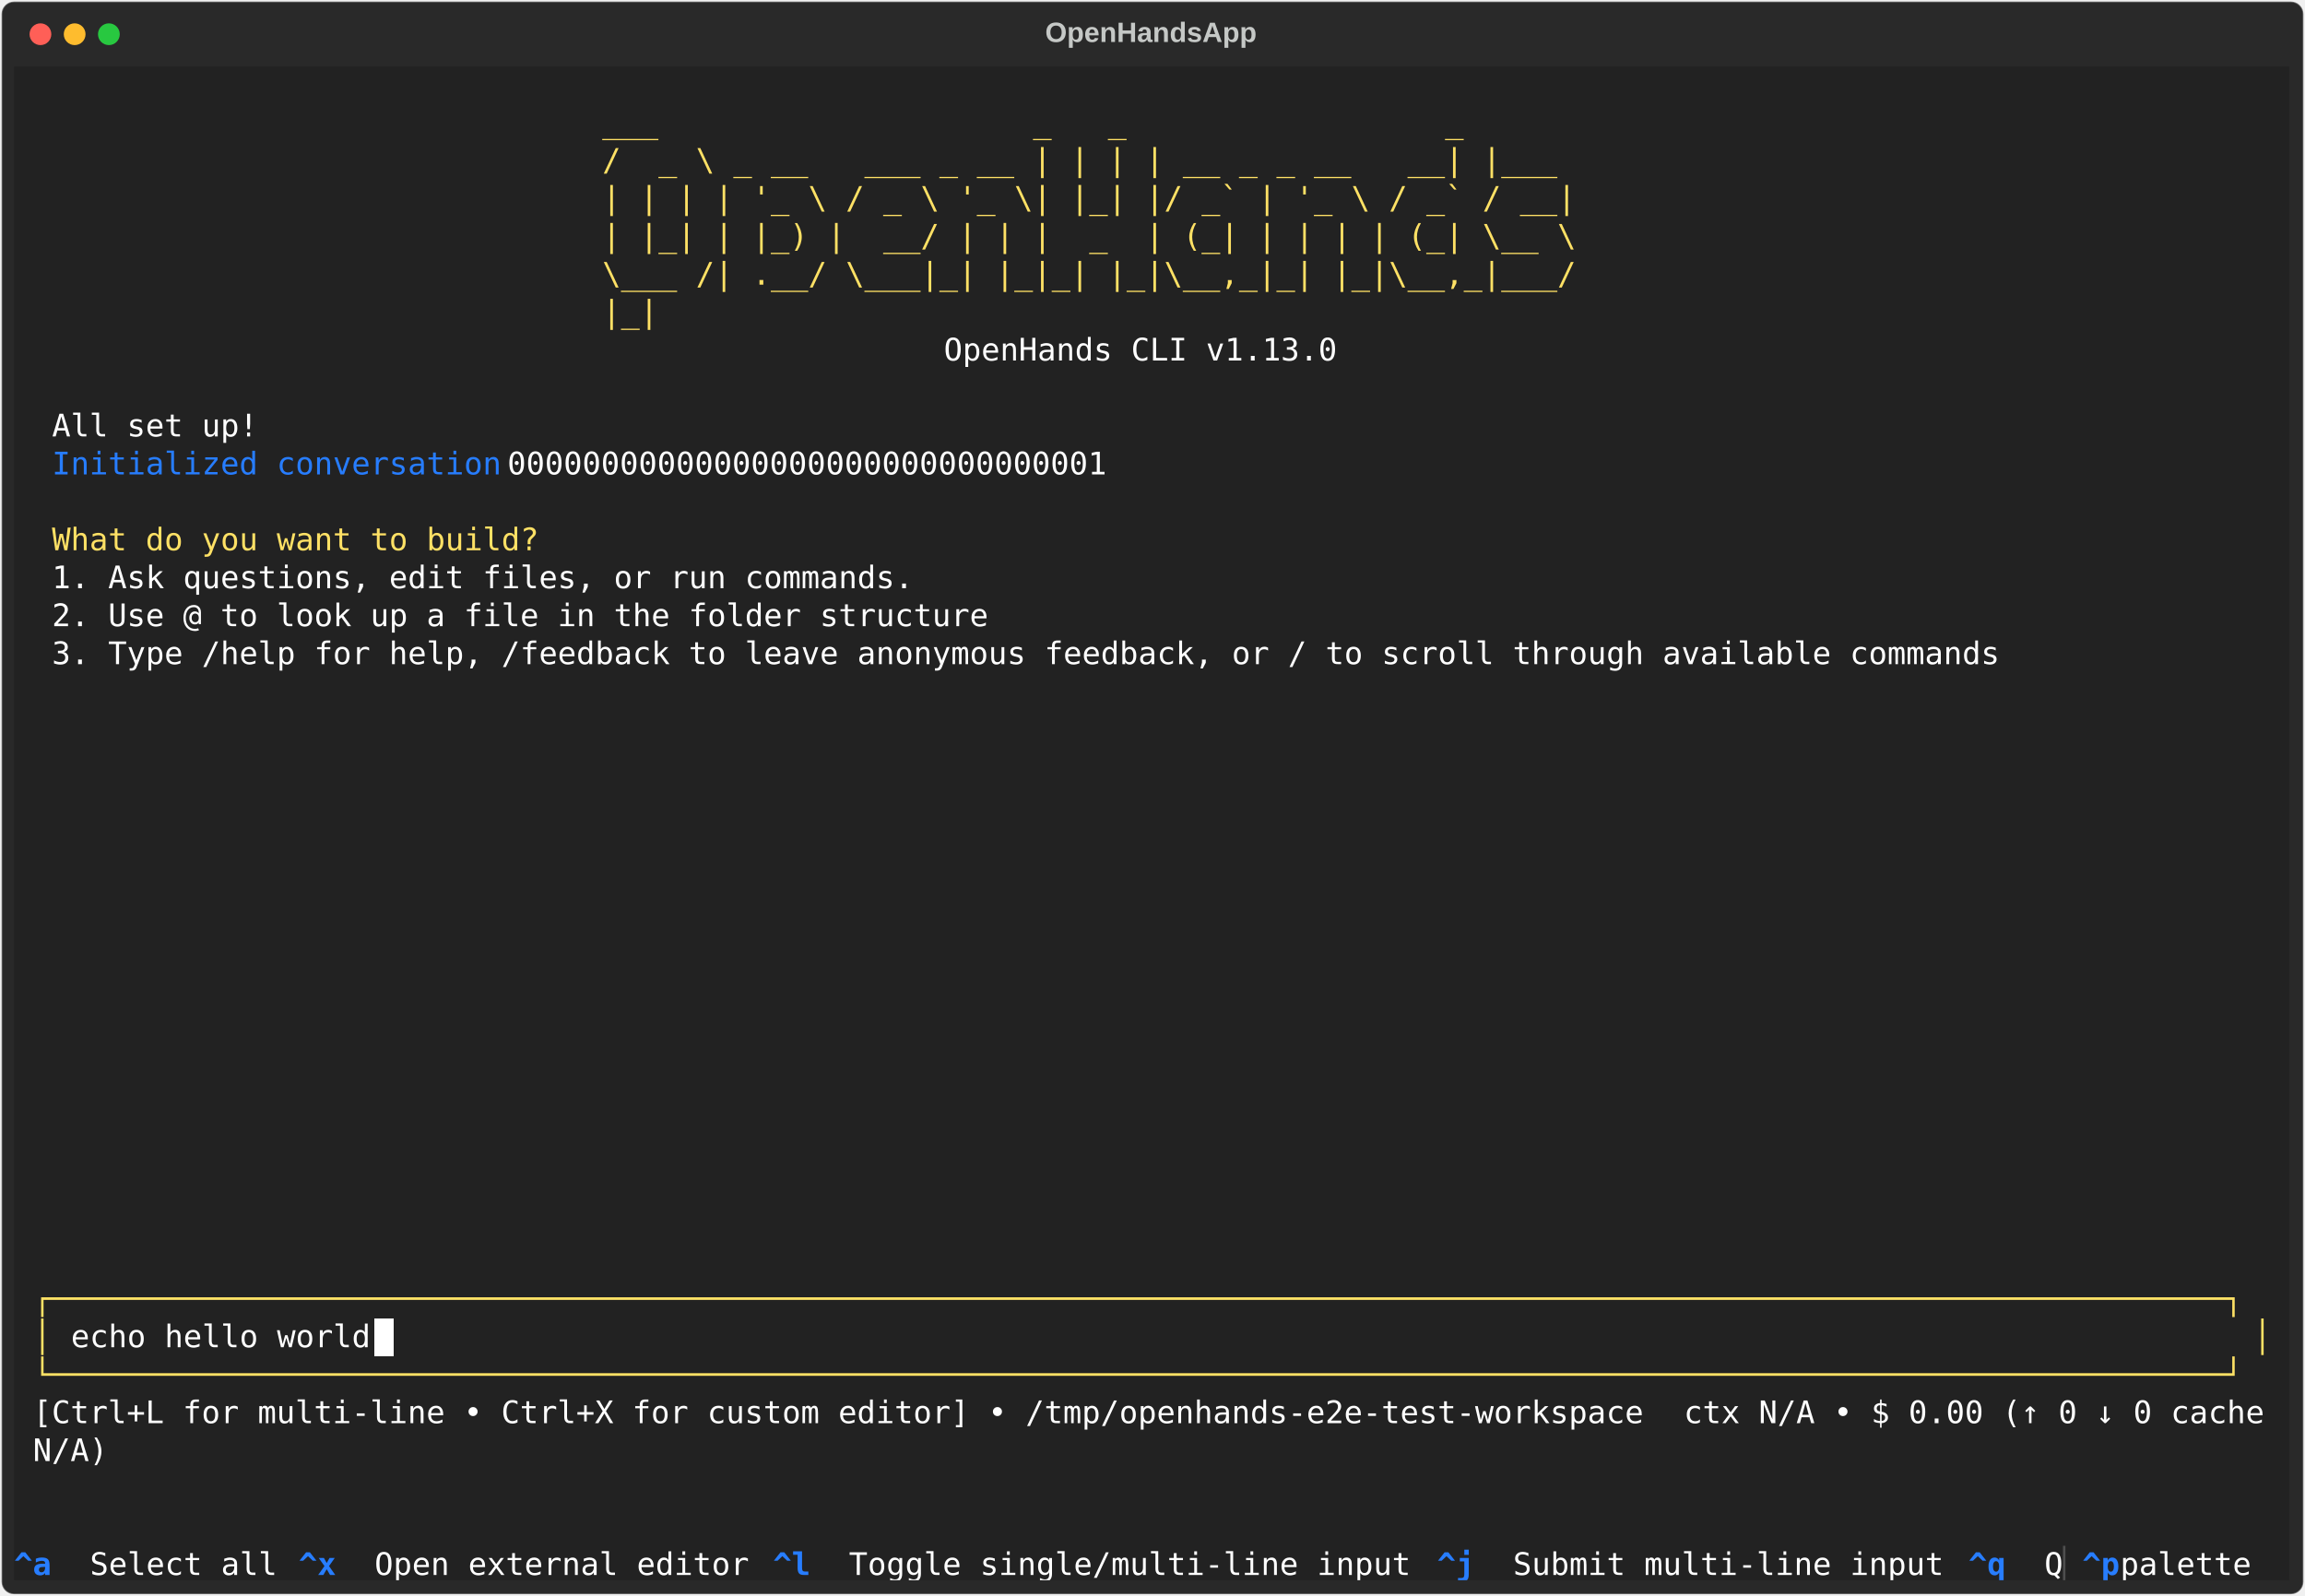
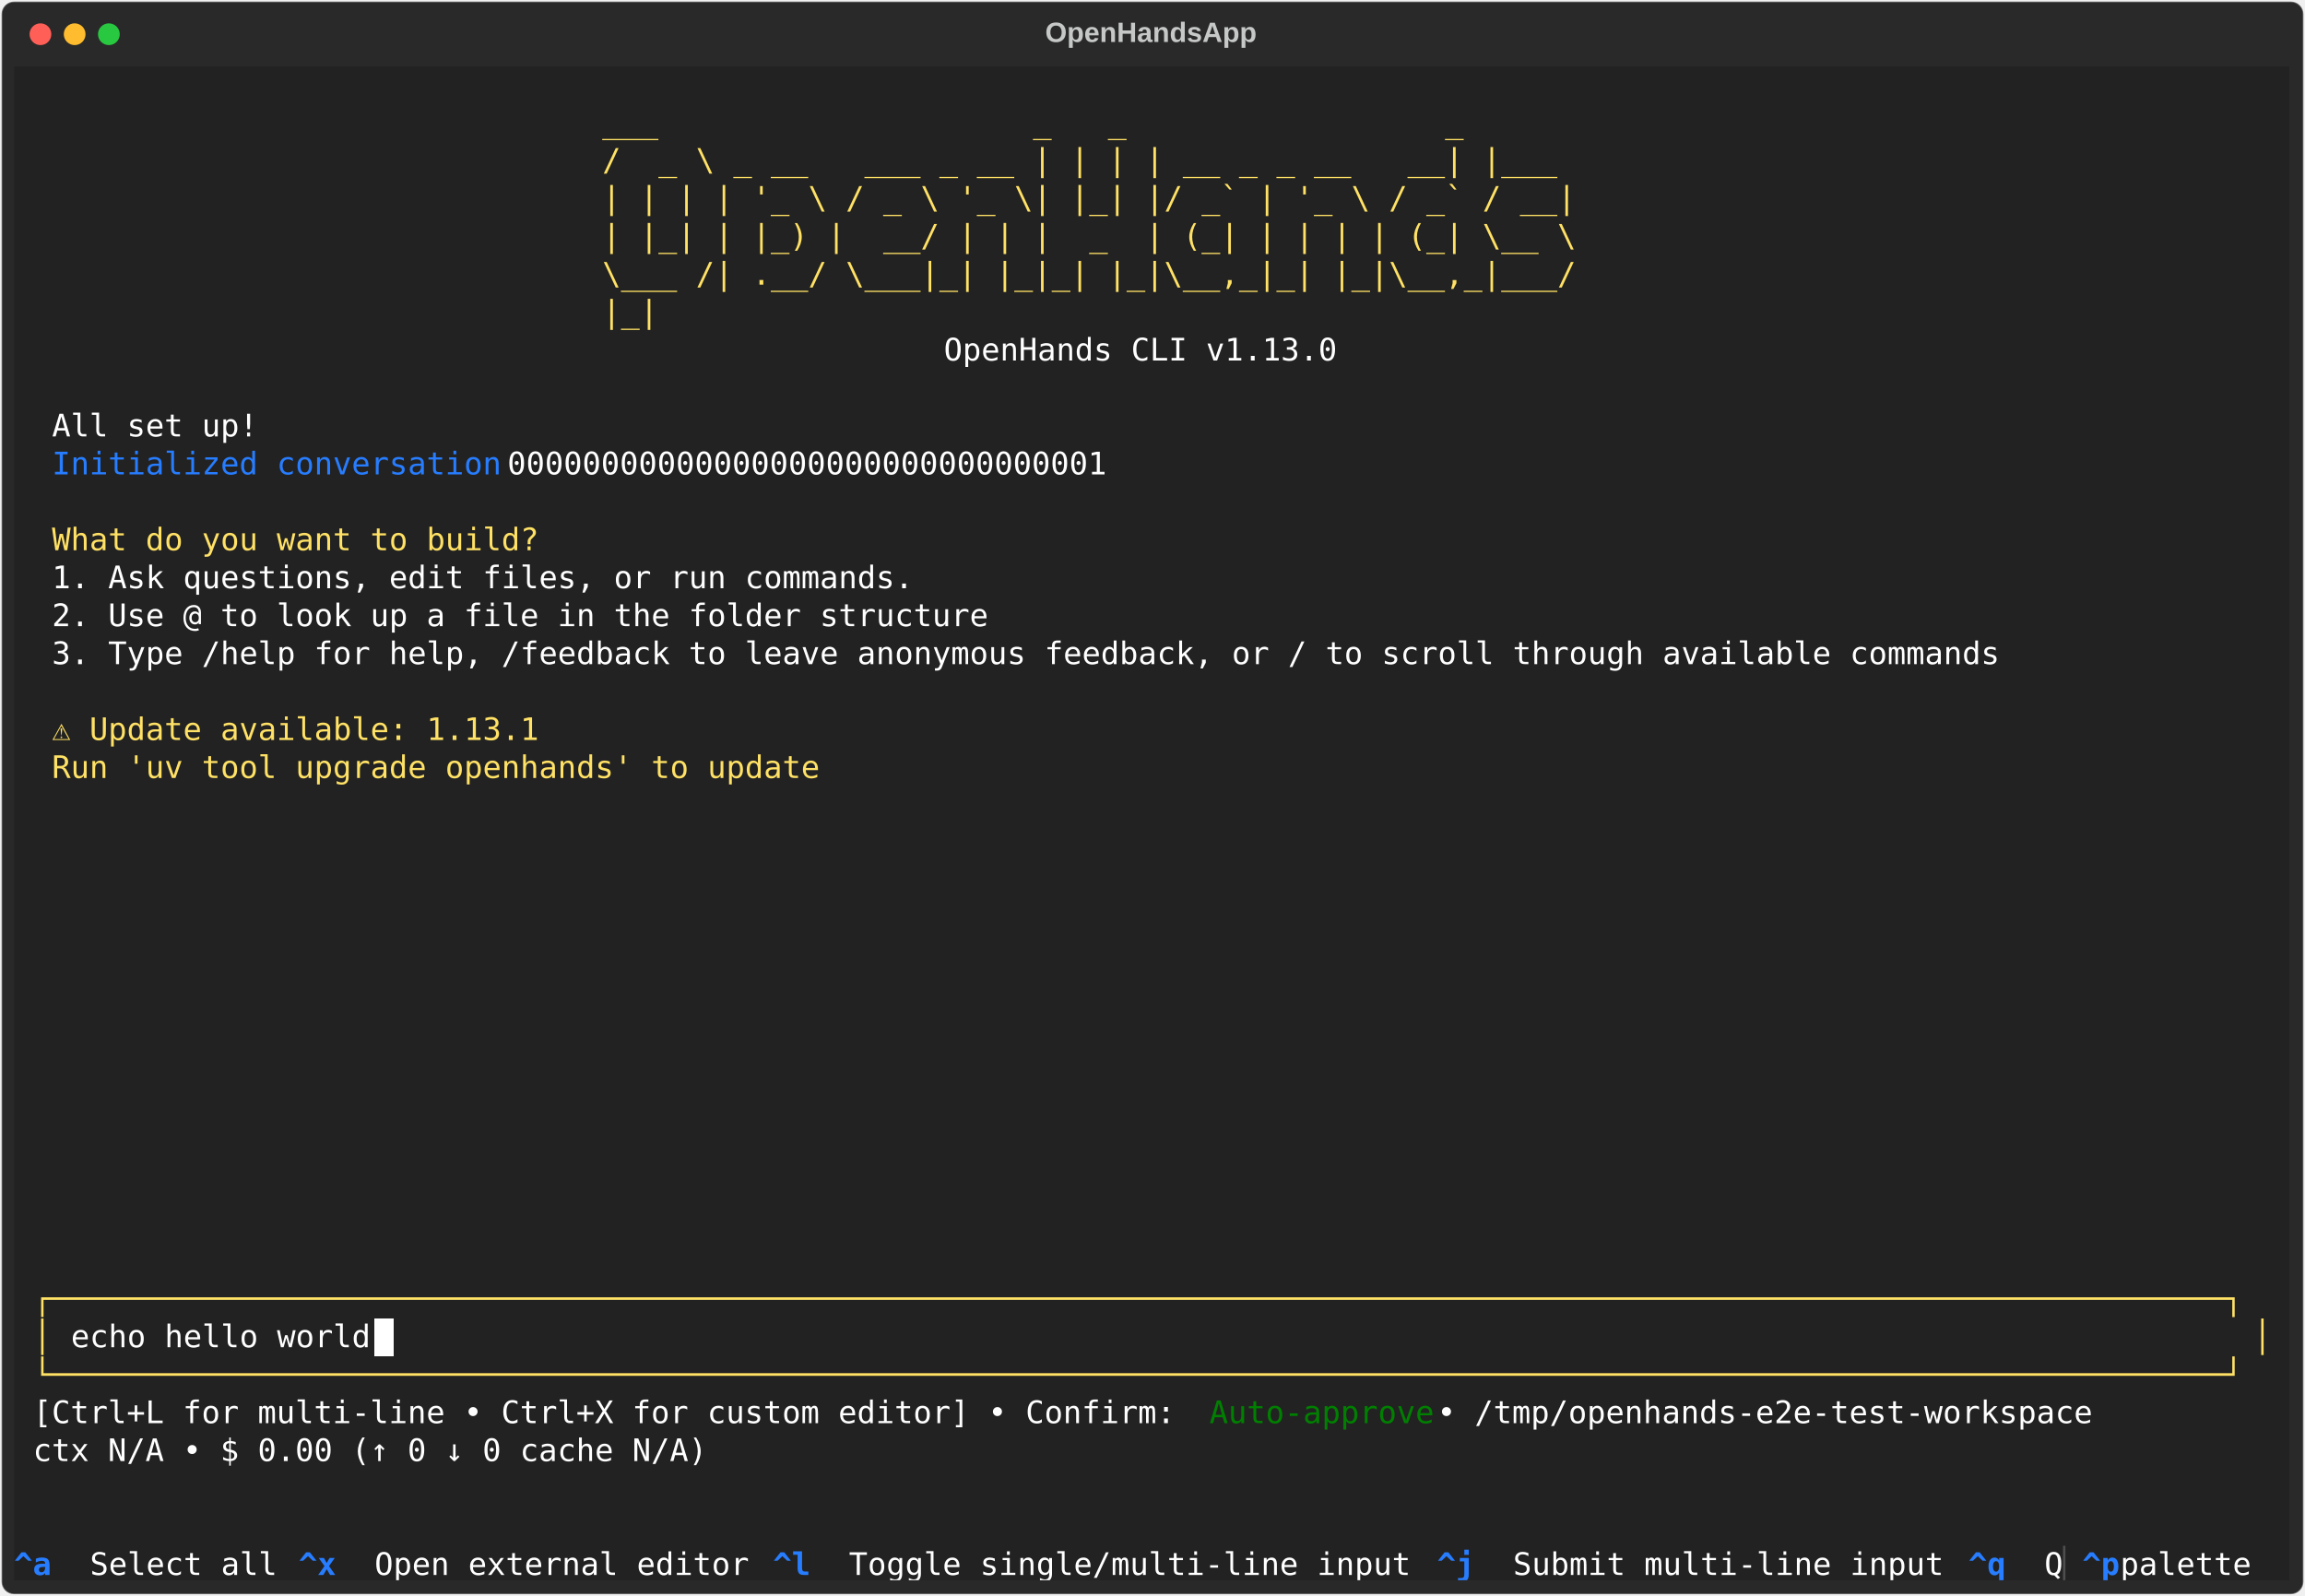
<svg xmlns="http://www.w3.org/2000/svg" class="rich-terminal" viewBox="0 0 1482 1026.0">
  <style>

    @font-face {
        font-family: "Fira Code";
        src: local("FiraCode-Regular"),
                url("https://cdnjs.cloudflare.com/ajax/libs/firacode/6.2.0/woff2/FiraCode-Regular.woff2") format("woff2"),
                url("https://cdnjs.cloudflare.com/ajax/libs/firacode/6.2.0/woff/FiraCode-Regular.woff") format("woff");
        font-style: normal;
        font-weight: 400;
    }
    @font-face {
        font-family: "Fira Code";
        src: local("FiraCode-Bold"),
                url("https://cdnjs.cloudflare.com/ajax/libs/firacode/6.2.0/woff2/FiraCode-Bold.woff2") format("woff2"),
                url("https://cdnjs.cloudflare.com/ajax/libs/firacode/6.2.0/woff/FiraCode-Bold.woff") format("woff");
        font-style: bold;
        font-weight: 700;
    }

    .terminal-matrix {
        font-family: Fira Code, monospace;
        font-size: 20px;
        line-height: 24.4px;
        font-variant-east-asian: full-width;
    }

    .terminal-title {
        font-size: 18px;
        font-weight: bold;
        font-family: arial;
    }

    .terminal-r1 { fill: #c5c8c6 }
.terminal-r2 { fill: #ffe165 }
.terminal-r3 { fill: #ffffff }
.terminal-r4 { fill: #277dff }
.terminal-r5 { fill: #fee165 }
.terminal-r6 { fill: #222222 }
- .terminal-r7 { fill: #277dff;font-weight: bold }
- .terminal-r8 { fill: #4e4e4e }
+ .terminal-r7 { fill: #008000 }
+ .terminal-r8 { fill: #277dff;font-weight: bold }
+ .terminal-r9 { fill: #4e4e4e }
    </style>
  <defs>
    <clipPath id="terminal-clip-terminal">
      <rect x="0" y="0" width="1463.0" height="975.0" />
    </clipPath>
    <clipPath id="terminal-line-0">
      <rect x="0" y="1.5" width="1464" height="24.65" />
    </clipPath>
    <clipPath id="terminal-line-1">
      <rect x="0" y="25.9" width="1464" height="24.65" />
    </clipPath>
    <clipPath id="terminal-line-2">
      <rect x="0" y="50.3" width="1464" height="24.65" />
    </clipPath>
    <clipPath id="terminal-line-3">
      <rect x="0" y="74.7" width="1464" height="24.65" />
    </clipPath>
    <clipPath id="terminal-line-4">
      <rect x="0" y="99.1" width="1464" height="24.65" />
    </clipPath>
    <clipPath id="terminal-line-5">
      <rect x="0" y="123.5" width="1464" height="24.65" />
    </clipPath>
    <clipPath id="terminal-line-6">
      <rect x="0" y="147.9" width="1464" height="24.65" />
    </clipPath>
    <clipPath id="terminal-line-7">
      <rect x="0" y="172.3" width="1464" height="24.65" />
    </clipPath>
    <clipPath id="terminal-line-8">
      <rect x="0" y="196.7" width="1464" height="24.65" />
    </clipPath>
    <clipPath id="terminal-line-9">
      <rect x="0" y="221.1" width="1464" height="24.65" />
    </clipPath>
    <clipPath id="terminal-line-10">
      <rect x="0" y="245.5" width="1464" height="24.65" />
    </clipPath>
    <clipPath id="terminal-line-11">
      <rect x="0" y="269.9" width="1464" height="24.65" />
    </clipPath>
    <clipPath id="terminal-line-12">
      <rect x="0" y="294.3" width="1464" height="24.65" />
    </clipPath>
    <clipPath id="terminal-line-13">
      <rect x="0" y="318.7" width="1464" height="24.65" />
    </clipPath>
    <clipPath id="terminal-line-14">
      <rect x="0" y="343.1" width="1464" height="24.65" />
    </clipPath>
    <clipPath id="terminal-line-15">
      <rect x="0" y="367.5" width="1464" height="24.65" />
    </clipPath>
    <clipPath id="terminal-line-16">
      <rect x="0" y="391.9" width="1464" height="24.65" />
    </clipPath>
    <clipPath id="terminal-line-17">
      <rect x="0" y="416.3" width="1464" height="24.65" />
    </clipPath>
    <clipPath id="terminal-line-18">
      <rect x="0" y="440.7" width="1464" height="24.65" />
    </clipPath>
    <clipPath id="terminal-line-19">
      <rect x="0" y="465.1" width="1464" height="24.65" />
    </clipPath>
    <clipPath id="terminal-line-20">
      <rect x="0" y="489.5" width="1464" height="24.65" />
    </clipPath>
    <clipPath id="terminal-line-21">
      <rect x="0" y="513.9" width="1464" height="24.65" />
    </clipPath>
    <clipPath id="terminal-line-22">
      <rect x="0" y="538.3" width="1464" height="24.65" />
    </clipPath>
    <clipPath id="terminal-line-23">
      <rect x="0" y="562.7" width="1464" height="24.65" />
    </clipPath>
    <clipPath id="terminal-line-24">
      <rect x="0" y="587.1" width="1464" height="24.65" />
    </clipPath>
    <clipPath id="terminal-line-25">
      <rect x="0" y="611.5" width="1464" height="24.65" />
    </clipPath>
    <clipPath id="terminal-line-26">
      <rect x="0" y="635.9" width="1464" height="24.65" />
    </clipPath>
    <clipPath id="terminal-line-27">
      <rect x="0" y="660.3" width="1464" height="24.65" />
    </clipPath>
    <clipPath id="terminal-line-28">
      <rect x="0" y="684.7" width="1464" height="24.65" />
    </clipPath>
    <clipPath id="terminal-line-29">
      <rect x="0" y="709.1" width="1464" height="24.65" />
    </clipPath>
    <clipPath id="terminal-line-30">
      <rect x="0" y="733.5" width="1464" height="24.65" />
    </clipPath>
    <clipPath id="terminal-line-31">
      <rect x="0" y="757.9" width="1464" height="24.65" />
    </clipPath>
    <clipPath id="terminal-line-32">
      <rect x="0" y="782.3" width="1464" height="24.65" />
    </clipPath>
    <clipPath id="terminal-line-33">
      <rect x="0" y="806.7" width="1464" height="24.65" />
    </clipPath>
    <clipPath id="terminal-line-34">
      <rect x="0" y="831.1" width="1464" height="24.65" />
    </clipPath>
    <clipPath id="terminal-line-35">
      <rect x="0" y="855.5" width="1464" height="24.65" />
    </clipPath>
    <clipPath id="terminal-line-36">
      <rect x="0" y="879.9" width="1464" height="24.65" />
    </clipPath>
    <clipPath id="terminal-line-37">
      <rect x="0" y="904.3" width="1464" height="24.65" />
    </clipPath>
    <clipPath id="terminal-line-38">
      <rect x="0" y="928.7" width="1464" height="24.65" />
    </clipPath>
  </defs>
  <rect fill="#292929" stroke="rgba(255,255,255,0.35)" stroke-width="1" x="1" y="1" width="1480" height="1024" rx="8" />
  <text class="terminal-title" fill="#c5c8c6" text-anchor="middle" x="740" y="27">OpenHandsApp</text>
  <g transform="translate(26,22)">
    <circle cx="0" cy="0" r="7" fill="#ff5f57" />
    <circle cx="22" cy="0" r="7" fill="#febc2e" />
    <circle cx="44" cy="0" r="7" fill="#28c840" />
  </g>
  <g transform="translate(9, 41)" clip-path="url(#terminal-clip-terminal)">
    <rect fill="#222222" x="0" y="1.5" width="1464" height="24.65" shape-rendering="crispEdges" />
    <rect fill="#222222" x="0" y="25.9" width="378.2" height="24.65" shape-rendering="crispEdges" />
    <rect fill="#222222" x="378.2" y="25.9" width="695.4" height="24.65" shape-rendering="crispEdges" />
    <rect fill="#222222" x="1073.6" y="25.9" width="390.4" height="24.65" shape-rendering="crispEdges" />
    <rect fill="#222222" x="0" y="50.3" width="378.2" height="24.65" shape-rendering="crispEdges" />
    <rect fill="#222222" x="378.2" y="50.3" width="695.4" height="24.65" shape-rendering="crispEdges" />
    <rect fill="#222222" x="1073.6" y="50.3" width="390.4" height="24.65" shape-rendering="crispEdges" />
    <rect fill="#222222" x="0" y="74.7" width="378.2" height="24.65" shape-rendering="crispEdges" />
    <rect fill="#222222" x="378.2" y="74.7" width="695.4" height="24.65" shape-rendering="crispEdges" />
    <rect fill="#222222" x="1073.6" y="74.7" width="390.4" height="24.65" shape-rendering="crispEdges" />
    <rect fill="#222222" x="0" y="99.1" width="378.2" height="24.65" shape-rendering="crispEdges" />
    <rect fill="#222222" x="378.2" y="99.1" width="695.4" height="24.65" shape-rendering="crispEdges" />
    <rect fill="#222222" x="1073.6" y="99.1" width="390.4" height="24.65" shape-rendering="crispEdges" />
    <rect fill="#222222" x="0" y="123.5" width="378.2" height="24.65" shape-rendering="crispEdges" />
    <rect fill="#222222" x="378.2" y="123.5" width="695.4" height="24.65" shape-rendering="crispEdges" />
    <rect fill="#222222" x="1073.6" y="123.5" width="390.4" height="24.65" shape-rendering="crispEdges" />
    <rect fill="#222222" x="0" y="147.9" width="378.2" height="24.65" shape-rendering="crispEdges" />
    <rect fill="#222222" x="378.2" y="147.9" width="695.4" height="24.65" shape-rendering="crispEdges" />
    <rect fill="#222222" x="1073.6" y="147.9" width="390.4" height="24.65" shape-rendering="crispEdges" />
    <rect fill="#222222" x="0" y="172.3" width="597.8" height="24.65" shape-rendering="crispEdges" />
    <rect fill="#222222" x="597.8" y="172.3" width="256.2" height="24.65" shape-rendering="crispEdges" />
    <rect fill="#222222" x="854" y="172.3" width="610" height="24.65" shape-rendering="crispEdges" />
    <rect fill="#222222" x="0" y="196.7" width="1464" height="24.65" shape-rendering="crispEdges" />
    <rect fill="#222222" x="0" y="221.1" width="24.4" height="24.65" shape-rendering="crispEdges" />
    <rect fill="#222222" x="24.4" y="221.1" width="134.2" height="24.65" shape-rendering="crispEdges" />
    <rect fill="#222222" x="158.6" y="221.1" width="1305.4" height="24.65" shape-rendering="crispEdges" />
    <rect fill="#222222" x="0" y="245.5" width="24.4" height="24.65" shape-rendering="crispEdges" />
    <rect fill="#222222" x="24.4" y="245.5" width="292.8" height="24.65" shape-rendering="crispEdges" />
    <rect fill="#222222" x="317.2" y="245.5" width="402.6" height="24.65" shape-rendering="crispEdges" />
    <rect fill="#222222" x="719.8" y="245.5" width="744.2" height="24.65" shape-rendering="crispEdges" />
    <rect fill="#222222" x="0" y="269.9" width="1464" height="24.65" shape-rendering="crispEdges" />
    <rect fill="#222222" x="0" y="294.3" width="24.4" height="24.65" shape-rendering="crispEdges" />
    <rect fill="#222222" x="24.4" y="294.3" width="317.2" height="24.65" shape-rendering="crispEdges" />
    <rect fill="#222222" x="341.6" y="294.3" width="1122.4" height="24.65" shape-rendering="crispEdges" />
    <rect fill="#222222" x="0" y="318.7" width="24.4" height="24.65" shape-rendering="crispEdges" />
    <rect fill="#222222" x="24.4" y="318.7" width="561.2" height="24.65" shape-rendering="crispEdges" />
    <rect fill="#222222" x="585.6" y="318.7" width="878.4" height="24.65" shape-rendering="crispEdges" />
    <rect fill="#222222" x="0" y="343.1" width="24.4" height="24.65" shape-rendering="crispEdges" />
    <rect fill="#222222" x="24.4" y="343.1" width="610" height="24.65" shape-rendering="crispEdges" />
    <rect fill="#222222" x="634.4" y="343.1" width="829.6" height="24.65" shape-rendering="crispEdges" />
    <rect fill="#222222" x="0" y="367.5" width="24.4" height="24.65" shape-rendering="crispEdges" />
    <rect fill="#222222" x="24.4" y="367.5" width="1268.8" height="24.65" shape-rendering="crispEdges" />
    <rect fill="#222222" x="1293.2" y="367.5" width="170.8" height="24.65" shape-rendering="crispEdges" />
    <rect fill="#222222" x="0" y="391.9" width="1464" height="24.65" shape-rendering="crispEdges" />
-     <rect fill="#222222" x="0" y="416.3" width="1464" height="24.65" shape-rendering="crispEdges" />
-     <rect fill="#222222" x="0" y="440.7" width="1464" height="24.65" shape-rendering="crispEdges" />
+     <rect fill="#222222" x="0" y="416.3" width="24.4" height="24.65" shape-rendering="crispEdges" />
+     <rect fill="#222222" x="24.4" y="416.3" width="317.2" height="24.65" shape-rendering="crispEdges" />
+     <rect fill="#222222" x="341.6" y="416.3" width="1122.4" height="24.65" shape-rendering="crispEdges" />
+     <rect fill="#222222" x="0" y="440.7" width="24.4" height="24.65" shape-rendering="crispEdges" />
+     <rect fill="#222222" x="24.4" y="440.7" width="500.2" height="24.65" shape-rendering="crispEdges" />
+     <rect fill="#222222" x="524.6" y="440.7" width="939.4" height="24.65" shape-rendering="crispEdges" />
    <rect fill="#222222" x="0" y="465.1" width="1464" height="24.65" shape-rendering="crispEdges" />
    <rect fill="#222222" x="0" y="489.5" width="1464" height="24.65" shape-rendering="crispEdges" />
    <rect fill="#222222" x="0" y="513.9" width="1464" height="24.65" shape-rendering="crispEdges" />
    <rect fill="#222222" x="0" y="538.3" width="1464" height="24.65" shape-rendering="crispEdges" />
    <rect fill="#222222" x="0" y="562.7" width="1464" height="24.65" shape-rendering="crispEdges" />
    <rect fill="#222222" x="0" y="587.1" width="1464" height="24.65" shape-rendering="crispEdges" />
    <rect fill="#222222" x="0" y="611.5" width="1464" height="24.65" shape-rendering="crispEdges" />
    <rect fill="#222222" x="0" y="635.9" width="1464" height="24.65" shape-rendering="crispEdges" />
    <rect fill="#222222" x="0" y="660.3" width="1464" height="24.65" shape-rendering="crispEdges" />
    <rect fill="#222222" x="0" y="684.7" width="1464" height="24.65" shape-rendering="crispEdges" />
    <rect fill="#222222" x="0" y="709.1" width="1464" height="24.65" shape-rendering="crispEdges" />
    <rect fill="#222222" x="0" y="733.5" width="1464" height="24.65" shape-rendering="crispEdges" />
    <rect fill="#222222" x="0" y="757.9" width="12.2" height="24.65" shape-rendering="crispEdges" />
    <rect fill="#222222" x="12.2" y="757.9" width="12.2" height="24.65" shape-rendering="crispEdges" />
    <rect fill="#222222" x="24.4" y="757.9" width="1439.6" height="24.65" shape-rendering="crispEdges" />
    <rect fill="#222222" x="0" y="782.3" width="12.2" height="24.65" shape-rendering="crispEdges" />
    <rect fill="#222222" x="12.2" y="782.3" width="1439.6" height="24.65" shape-rendering="crispEdges" />
    <rect fill="#222222" x="1451.8" y="782.3" width="12.2" height="24.65" shape-rendering="crispEdges" />
    <rect fill="#222222" x="0" y="806.7" width="12.2" height="24.65" shape-rendering="crispEdges" />
    <rect fill="#222222" x="12.2" y="806.7" width="12.2" height="24.65" shape-rendering="crispEdges" />
    <rect fill="#222222" x="24.4" y="806.7" width="12.2" height="24.65" shape-rendering="crispEdges" />
    <rect fill="#222222" x="36.6" y="806.7" width="195.2" height="24.65" shape-rendering="crispEdges" />
    <rect fill="#ffffff" x="231.8" y="806.7" width="12.2" height="24.65" shape-rendering="crispEdges" />
    <rect fill="#222222" x="244" y="806.7" width="1183.4" height="24.65" shape-rendering="crispEdges" />
    <rect fill="#222222" x="1427.4" y="806.7" width="12.2" height="24.65" shape-rendering="crispEdges" />
    <rect fill="#222222" x="1439.6" y="806.7" width="12.2" height="24.65" shape-rendering="crispEdges" />
    <rect fill="#222222" x="1451.8" y="806.7" width="12.2" height="24.65" shape-rendering="crispEdges" />
    <rect fill="#222222" x="0" y="831.1" width="12.2" height="24.65" shape-rendering="crispEdges" />
    <rect fill="#222222" x="12.2" y="831.1" width="1439.6" height="24.65" shape-rendering="crispEdges" />
    <rect fill="#222222" x="1451.8" y="831.1" width="12.2" height="24.65" shape-rendering="crispEdges" />
    <rect fill="#222222" x="0" y="855.5" width="12.2" height="24.65" shape-rendering="crispEdges" />
-     <rect fill="#222222" x="12.2" y="855.5" width="1061.4" height="24.65" shape-rendering="crispEdges" />
-     <rect fill="#222222" x="1073.6" y="855.5" width="378.2" height="24.65" shape-rendering="crispEdges" />
-     <rect fill="#222222" x="1451.8" y="855.5" width="12.2" height="24.65" shape-rendering="crispEdges" />
+     <rect fill="#222222" x="12.2" y="855.5" width="756.4" height="24.65" shape-rendering="crispEdges" />
+     <rect fill="#222222" x="768.6" y="855.5" width="146.4" height="24.65" shape-rendering="crispEdges" />
+     <rect fill="#222222" x="915" y="855.5" width="439.2" height="24.65" shape-rendering="crispEdges" />
+     <rect fill="#222222" x="1354.2" y="855.5" width="109.8" height="24.65" shape-rendering="crispEdges" />
    <rect fill="#222222" x="0" y="879.9" width="12.2" height="24.65" shape-rendering="crispEdges" />
-     <rect fill="#222222" x="12.2" y="879.9" width="48.8" height="24.65" shape-rendering="crispEdges" />
-     <rect fill="#222222" x="61" y="879.9" width="1403" height="24.65" shape-rendering="crispEdges" />
+     <rect fill="#222222" x="12.2" y="879.9" width="439.2" height="24.65" shape-rendering="crispEdges" />
+     <rect fill="#222222" x="451.4" y="879.9" width="1012.6" height="24.65" shape-rendering="crispEdges" />
    <rect fill="#222222" x="0" y="904.3" width="1464" height="24.65" shape-rendering="crispEdges" />
    <rect fill="#222222" x="0" y="928.7" width="1464" height="24.65" shape-rendering="crispEdges" />
    <rect fill="#222222" x="0" y="953.1" width="48.8" height="24.65" shape-rendering="crispEdges" />
    <rect fill="#222222" x="48.8" y="953.1" width="134.2" height="24.65" shape-rendering="crispEdges" />
    <rect fill="#222222" x="183" y="953.1" width="48.8" height="24.65" shape-rendering="crispEdges" />
    <rect fill="#222222" x="231.8" y="953.1" width="256.2" height="24.65" shape-rendering="crispEdges" />
    <rect fill="#222222" x="488" y="953.1" width="48.8" height="24.65" shape-rendering="crispEdges" />
    <rect fill="#222222" x="536.8" y="953.1" width="378.2" height="24.65" shape-rendering="crispEdges" />
    <rect fill="#222222" x="915" y="953.1" width="48.8" height="24.65" shape-rendering="crispEdges" />
    <rect fill="#222222" x="963.8" y="953.1" width="292.8" height="24.65" shape-rendering="crispEdges" />
    <rect fill="#222222" x="1256.6" y="953.1" width="48.8" height="24.65" shape-rendering="crispEdges" />
    <rect fill="#222222" x="1305.4" y="953.1" width="12.2" height="24.65" shape-rendering="crispEdges" />
    <rect fill="#222222" x="1317.6" y="953.1" width="12.2" height="24.65" shape-rendering="crispEdges" />
    <rect fill="#222222" x="1329.8" y="953.1" width="24.4" height="24.65" shape-rendering="crispEdges" />
    <rect fill="#222222" x="1354.2" y="953.1" width="97.6" height="24.65" shape-rendering="crispEdges" />
    <rect fill="#222222" x="1451.8" y="953.1" width="12.2" height="24.65" shape-rendering="crispEdges" />
    <g class="terminal-matrix">
      <text class="terminal-r1" x="1464" y="20" textLength="12.2" clip-path="url(#terminal-line-0)">
</text>
      <text class="terminal-r2" x="378.2" y="44.4" textLength="695.4" clip-path="url(#terminal-line-1)">     ___                    _   _                 _      </text>
      <text class="terminal-r1" x="1464" y="44.4" textLength="12.2" clip-path="url(#terminal-line-1)">
</text>
      <text class="terminal-r2" x="378.2" y="68.8" textLength="695.4" clip-path="url(#terminal-line-2)">    /  _ \ _ __   ___ _ __ | | | | __ _ _ __   __| |___  </text>
      <text class="terminal-r1" x="1464" y="68.8" textLength="12.2" clip-path="url(#terminal-line-2)">
</text>
      <text class="terminal-r2" x="378.2" y="93.2" textLength="695.4" clip-path="url(#terminal-line-3)">    | | | | '_ \ / _ \ '_ \| |_| |/ _` | '_ \ / _` / __| </text>
      <text class="terminal-r1" x="1464" y="93.2" textLength="12.2" clip-path="url(#terminal-line-3)">
</text>
      <text class="terminal-r2" x="378.2" y="117.6" textLength="695.4" clip-path="url(#terminal-line-4)">    | |_| | |_) |  __/ | | |  _  | (_| | | | | (_| \__ \ </text>
      <text class="terminal-r1" x="1464" y="117.6" textLength="12.2" clip-path="url(#terminal-line-4)">
</text>
      <text class="terminal-r2" x="378.2" y="142" textLength="695.4" clip-path="url(#terminal-line-5)">    \___ /| .__/ \___|_| |_|_| |_|\__,_|_| |_|\__,_|___/ </text>
      <text class="terminal-r1" x="1464" y="142" textLength="12.2" clip-path="url(#terminal-line-5)">
</text>
      <text class="terminal-r2" x="378.2" y="166.4" textLength="695.4" clip-path="url(#terminal-line-6)">          |_|                                            </text>
      <text class="terminal-r1" x="1464" y="166.4" textLength="12.2" clip-path="url(#terminal-line-6)">
</text>
      <text class="terminal-r3" x="597.8" y="190.8" textLength="256.2" clip-path="url(#terminal-line-7)">OpenHands CLI v1.13.0</text>
      <text class="terminal-r1" x="1464" y="190.8" textLength="12.2" clip-path="url(#terminal-line-7)">
</text>
      <text class="terminal-r1" x="1464" y="215.2" textLength="12.2" clip-path="url(#terminal-line-8)">
</text>
      <text class="terminal-r3" x="24.4" y="239.6" textLength="134.2" clip-path="url(#terminal-line-9)">All set up!</text>
      <text class="terminal-r1" x="1464" y="239.6" textLength="12.2" clip-path="url(#terminal-line-9)">
</text>
      <text class="terminal-r4" x="24.4" y="264" textLength="292.8" clip-path="url(#terminal-line-10)">Initialized conversation</text>
      <text class="terminal-r3" x="317.2" y="264" textLength="402.6" clip-path="url(#terminal-line-10)"> 00000000000000000000000000000001</text>
      <text class="terminal-r1" x="1464" y="264" textLength="12.2" clip-path="url(#terminal-line-10)">
</text>
      <text class="terminal-r1" x="1464" y="288.4" textLength="12.2" clip-path="url(#terminal-line-11)">
</text>
      <text class="terminal-r2" x="24.4" y="312.8" textLength="317.2" clip-path="url(#terminal-line-12)">What do you want to build?</text>
      <text class="terminal-r1" x="1464" y="312.8" textLength="12.2" clip-path="url(#terminal-line-12)">
</text>
      <text class="terminal-r3" x="24.4" y="337.2" textLength="561.2" clip-path="url(#terminal-line-13)">1. Ask questions, edit files, or run commands.</text>
      <text class="terminal-r1" x="1464" y="337.2" textLength="12.2" clip-path="url(#terminal-line-13)">
</text>
      <text class="terminal-r3" x="24.4" y="361.6" textLength="610" clip-path="url(#terminal-line-14)">2. Use @ to look up a file in the folder structure</text>
      <text class="terminal-r1" x="1464" y="361.6" textLength="12.2" clip-path="url(#terminal-line-14)">
</text>
      <text class="terminal-r3" x="24.4" y="386" textLength="1268.8" clip-path="url(#terminal-line-15)">3. Type /help for help, /feedback to leave anonymous feedback, or / to scroll through available commands</text>
      <text class="terminal-r1" x="1464" y="386" textLength="12.2" clip-path="url(#terminal-line-15)">
</text>
      <text class="terminal-r1" x="1464" y="410.4" textLength="12.2" clip-path="url(#terminal-line-16)">
</text>
+       <text class="terminal-r2" x="24.4" y="434.8" textLength="317.2" clip-path="url(#terminal-line-17)">⚠ Update available: 1.13.1</text>
      <text class="terminal-r1" x="1464" y="434.8" textLength="12.2" clip-path="url(#terminal-line-17)">
</text>
+       <text class="terminal-r5" x="24.4" y="459.2" textLength="500.2" clip-path="url(#terminal-line-18)">Run 'uv tool upgrade openhands' to update</text>
      <text class="terminal-r1" x="1464" y="459.2" textLength="12.2" clip-path="url(#terminal-line-18)">
</text>
      <text class="terminal-r1" x="1464" y="483.6" textLength="12.2" clip-path="url(#terminal-line-19)">
</text>
      <text class="terminal-r1" x="1464" y="508" textLength="12.2" clip-path="url(#terminal-line-20)">
</text>
      <text class="terminal-r1" x="1464" y="532.4" textLength="12.2" clip-path="url(#terminal-line-21)">
</text>
      <text class="terminal-r1" x="1464" y="556.8" textLength="12.2" clip-path="url(#terminal-line-22)">
</text>
      <text class="terminal-r1" x="1464" y="581.2" textLength="12.2" clip-path="url(#terminal-line-23)">
</text>
      <text class="terminal-r1" x="1464" y="605.6" textLength="12.2" clip-path="url(#terminal-line-24)">
</text>
      <text class="terminal-r1" x="1464" y="630" textLength="12.2" clip-path="url(#terminal-line-25)">
</text>
      <text class="terminal-r1" x="1464" y="654.4" textLength="12.2" clip-path="url(#terminal-line-26)">
</text>
      <text class="terminal-r1" x="1464" y="678.8" textLength="12.2" clip-path="url(#terminal-line-27)">
</text>
      <text class="terminal-r1" x="1464" y="703.2" textLength="12.2" clip-path="url(#terminal-line-28)">
</text>
      <text class="terminal-r1" x="1464" y="727.6" textLength="12.2" clip-path="url(#terminal-line-29)">
</text>
      <text class="terminal-r1" x="1464" y="752" textLength="12.2" clip-path="url(#terminal-line-30)">
</text>
      <text class="terminal-r1" x="1464" y="776.4" textLength="12.2" clip-path="url(#terminal-line-31)">
</text>
      <text class="terminal-r5" x="12.2" y="800.8" textLength="1439.6" clip-path="url(#terminal-line-32)">┌────────────────────────────────────────────────────────────────────────────────────────────────────────────────────┐</text>
      <text class="terminal-r1" x="1464" y="800.8" textLength="12.2" clip-path="url(#terminal-line-32)">
</text>
      <text class="terminal-r5" x="12.2" y="825.2" textLength="12.2" clip-path="url(#terminal-line-33)">│</text>
      <text class="terminal-r3" x="36.6" y="825.2" textLength="195.2" clip-path="url(#terminal-line-33)">echo hello world</text>
      <text class="terminal-r5" x="1439.6" y="825.2" textLength="12.2" clip-path="url(#terminal-line-33)">│</text>
      <text class="terminal-r1" x="1464" y="825.2" textLength="12.2" clip-path="url(#terminal-line-33)">
</text>
      <text class="terminal-r5" x="12.2" y="849.6" textLength="1439.6" clip-path="url(#terminal-line-34)">└────────────────────────────────────────────────────────────────────────────────────────────────────────────────────┘</text>
      <text class="terminal-r1" x="1464" y="849.6" textLength="12.2" clip-path="url(#terminal-line-34)">
</text>
-       <text class="terminal-r3" x="12.2" y="874" textLength="1061.4" clip-path="url(#terminal-line-35)">[Ctrl+L for multi-line • Ctrl+X for custom editor] • /tmp/openhands-e2e-test-workspace </text>
-       <text class="terminal-r3" x="1073.6" y="874" textLength="378.2" clip-path="url(#terminal-line-35)">ctx N/A • $ 0.00 (↑ 0 ↓ 0 cache</text>
+       <text class="terminal-r3" x="12.2" y="874" textLength="756.4" clip-path="url(#terminal-line-35)">[Ctrl+L for multi-line • Ctrl+X for custom editor] • Confirm: </text>
+       <text class="terminal-r7" x="768.6" y="874" textLength="146.4" clip-path="url(#terminal-line-35)">Auto-approve</text>
+       <text class="terminal-r3" x="915" y="874" textLength="439.2" clip-path="url(#terminal-line-35)"> • /tmp/openhands-e2e-test-workspace</text>
      <text class="terminal-r1" x="1464" y="874" textLength="12.2" clip-path="url(#terminal-line-35)">
</text>
-       <text class="terminal-r3" x="12.2" y="898.4" textLength="48.8" clip-path="url(#terminal-line-36)">N/A)</text>
+       <text class="terminal-r3" x="12.2" y="898.4" textLength="439.2" clip-path="url(#terminal-line-36)">ctx N/A • $ 0.00 (↑ 0 ↓ 0 cache N/A)</text>
      <text class="terminal-r1" x="1464" y="898.4" textLength="12.2" clip-path="url(#terminal-line-36)">
</text>
      <text class="terminal-r1" x="1464" y="922.8" textLength="12.2" clip-path="url(#terminal-line-37)">
</text>
      <text class="terminal-r1" x="1464" y="947.2" textLength="12.2" clip-path="url(#terminal-line-38)">
</text>
-       <text class="terminal-r7" x="0" y="971.6" textLength="48.8" clip-path="url(#terminal-line-39)"> ^a </text>
+       <text class="terminal-r8" x="0" y="971.6" textLength="48.8" clip-path="url(#terminal-line-39)"> ^a </text>
      <text class="terminal-r3" x="48.8" y="971.6" textLength="134.2" clip-path="url(#terminal-line-39)">Select all </text>
-       <text class="terminal-r7" x="183" y="971.6" textLength="48.8" clip-path="url(#terminal-line-39)"> ^x </text>
+       <text class="terminal-r8" x="183" y="971.6" textLength="48.8" clip-path="url(#terminal-line-39)"> ^x </text>
      <text class="terminal-r3" x="231.8" y="971.6" textLength="256.2" clip-path="url(#terminal-line-39)">Open external editor </text>
-       <text class="terminal-r7" x="488" y="971.6" textLength="48.8" clip-path="url(#terminal-line-39)"> ^l </text>
+       <text class="terminal-r8" x="488" y="971.6" textLength="48.8" clip-path="url(#terminal-line-39)"> ^l </text>
      <text class="terminal-r3" x="536.8" y="971.6" textLength="378.2" clip-path="url(#terminal-line-39)">Toggle single/multi-line input </text>
-       <text class="terminal-r7" x="915" y="971.6" textLength="48.8" clip-path="url(#terminal-line-39)"> ^j </text>
+       <text class="terminal-r8" x="915" y="971.6" textLength="48.8" clip-path="url(#terminal-line-39)"> ^j </text>
      <text class="terminal-r3" x="963.8" y="971.6" textLength="292.8" clip-path="url(#terminal-line-39)">Submit multi-line input </text>
-       <text class="terminal-r7" x="1256.6" y="971.6" textLength="48.8" clip-path="url(#terminal-line-39)"> ^q </text>
+       <text class="terminal-r8" x="1256.6" y="971.6" textLength="48.8" clip-path="url(#terminal-line-39)"> ^q </text>
      <text class="terminal-r3" x="1305.4" y="971.6" textLength="12.2" clip-path="url(#terminal-line-39)">Q</text>
-       <text class="terminal-r8" x="1317.6" y="971.6" textLength="12.2" clip-path="url(#terminal-line-39)">▏</text>
-       <text class="terminal-r7" x="1329.8" y="971.6" textLength="24.4" clip-path="url(#terminal-line-39)">^p</text>
+       <text class="terminal-r9" x="1317.6" y="971.6" textLength="12.2" clip-path="url(#terminal-line-39)">▏</text>
+       <text class="terminal-r8" x="1329.8" y="971.6" textLength="24.4" clip-path="url(#terminal-line-39)">^p</text>
      <text class="terminal-r3" x="1354.2" y="971.6" textLength="97.6" clip-path="url(#terminal-line-39)"> palette</text>
    </g>
  </g>
</svg>
